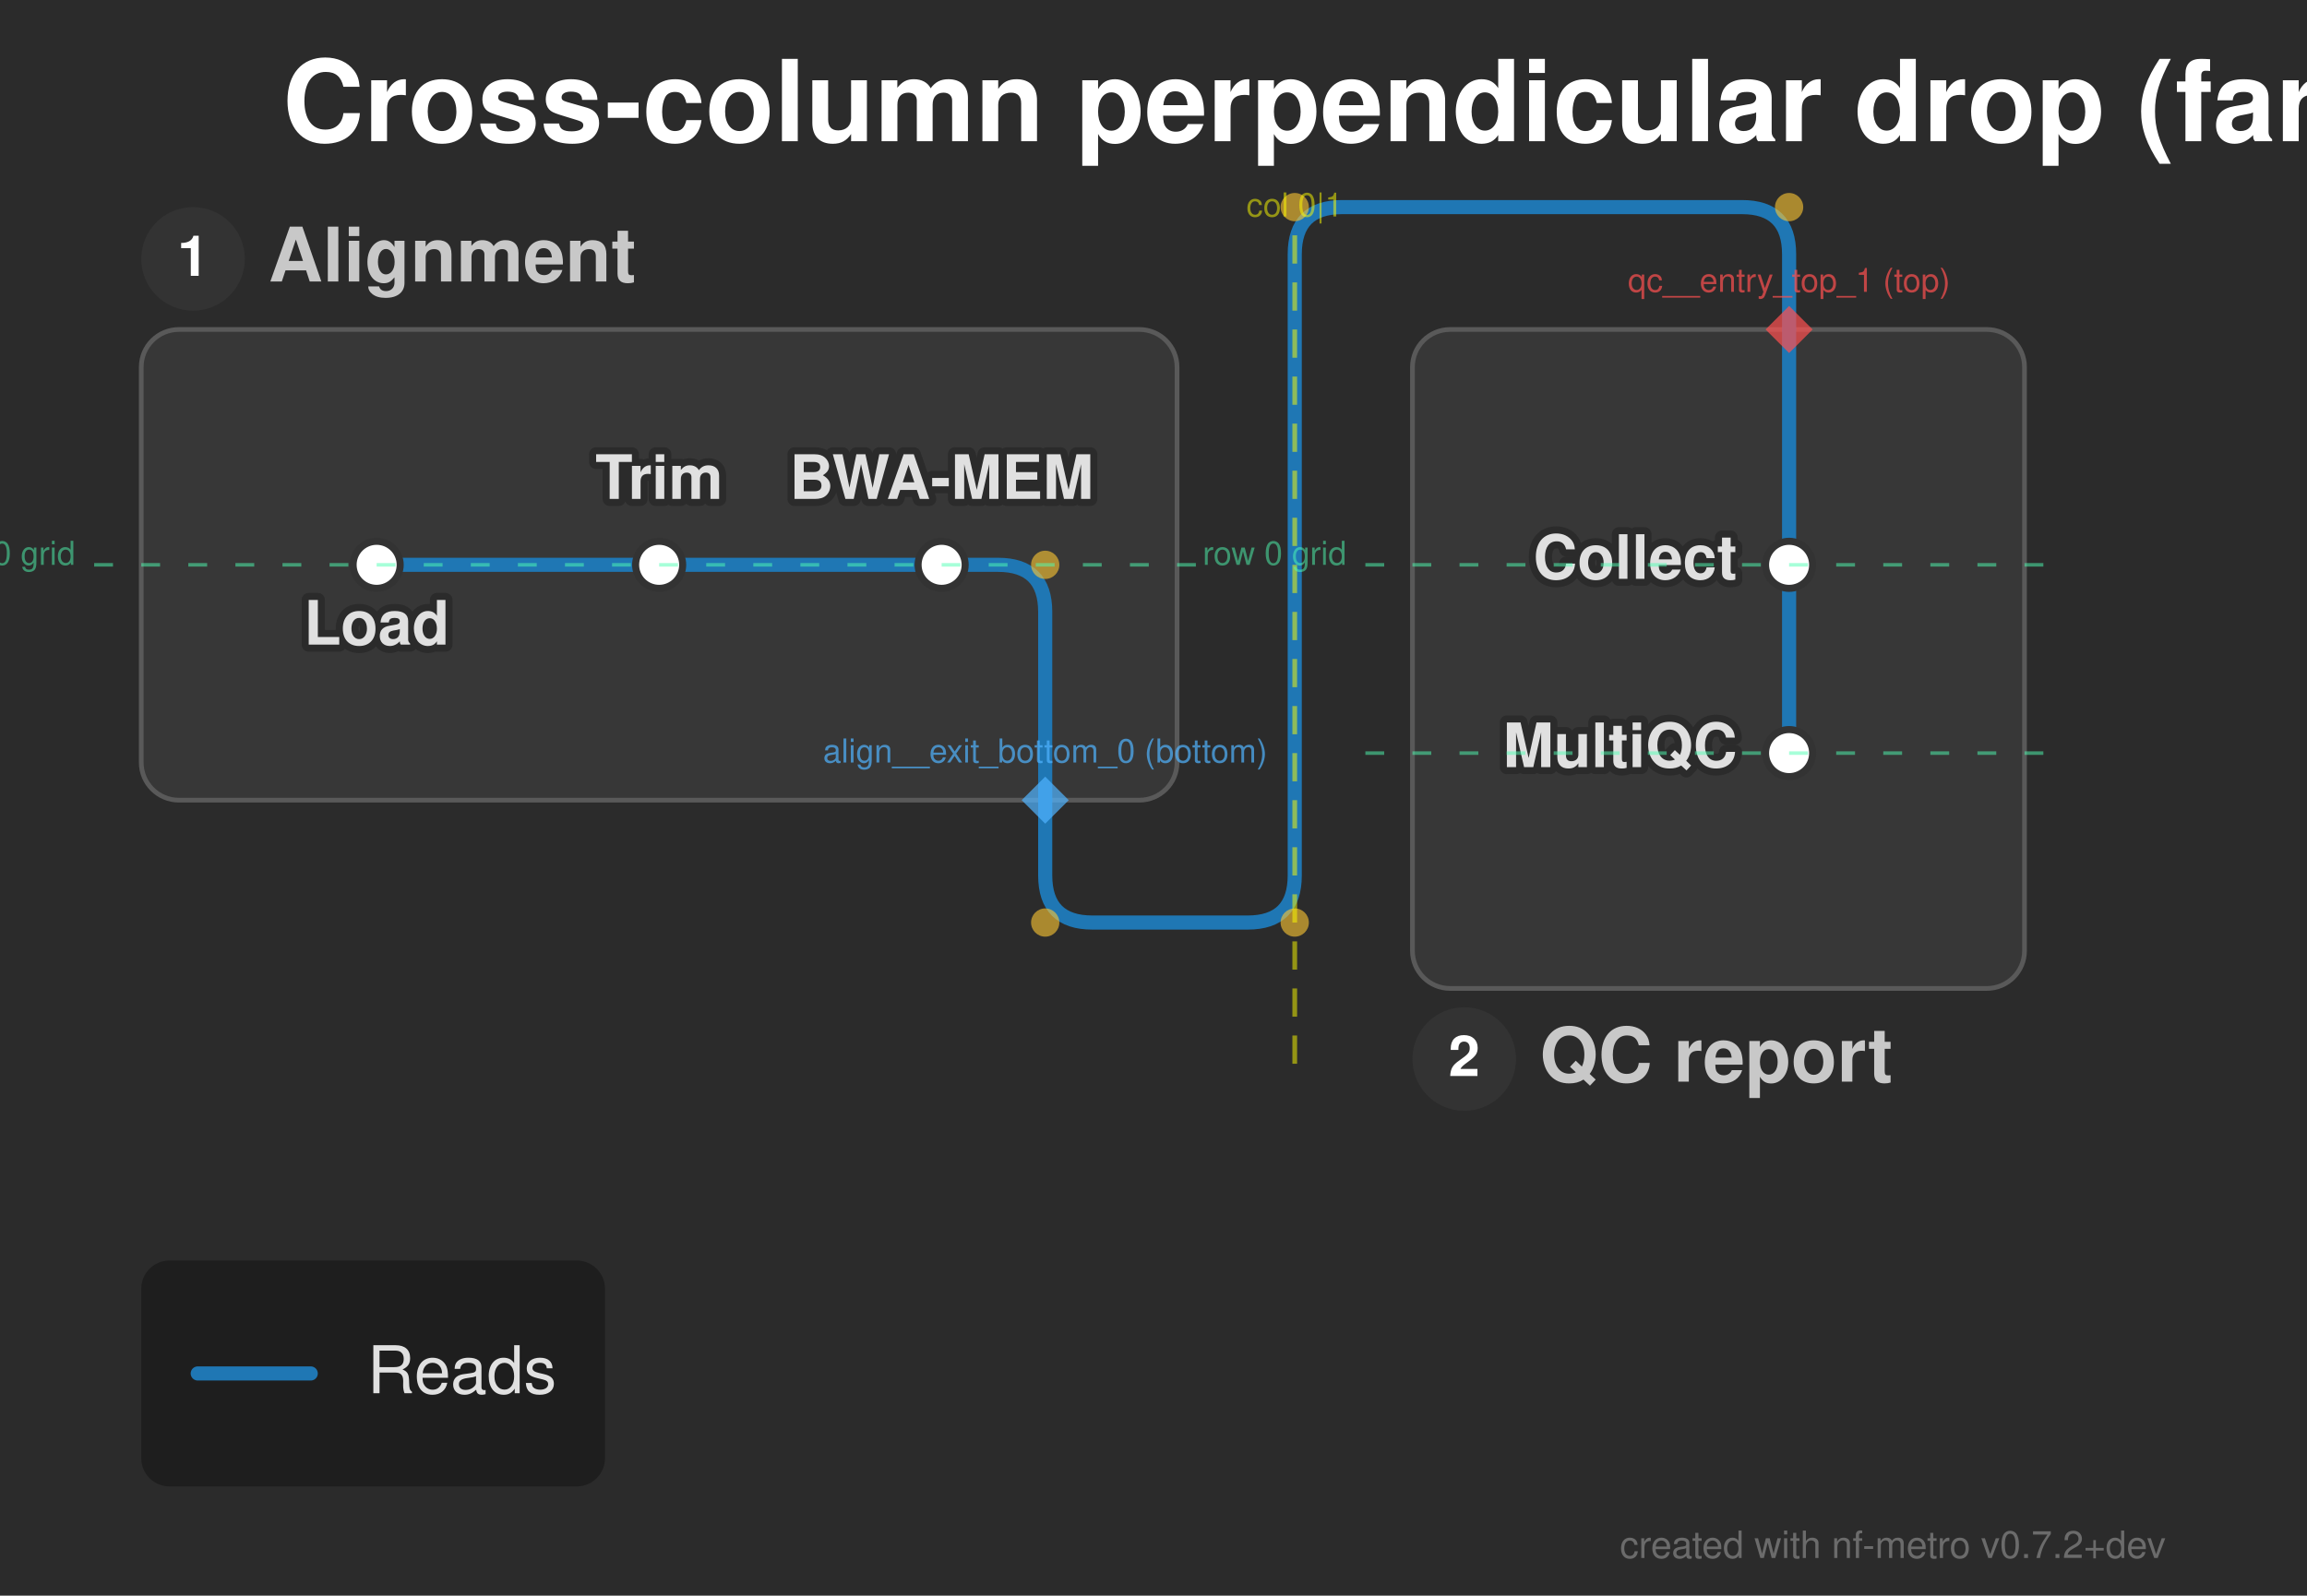
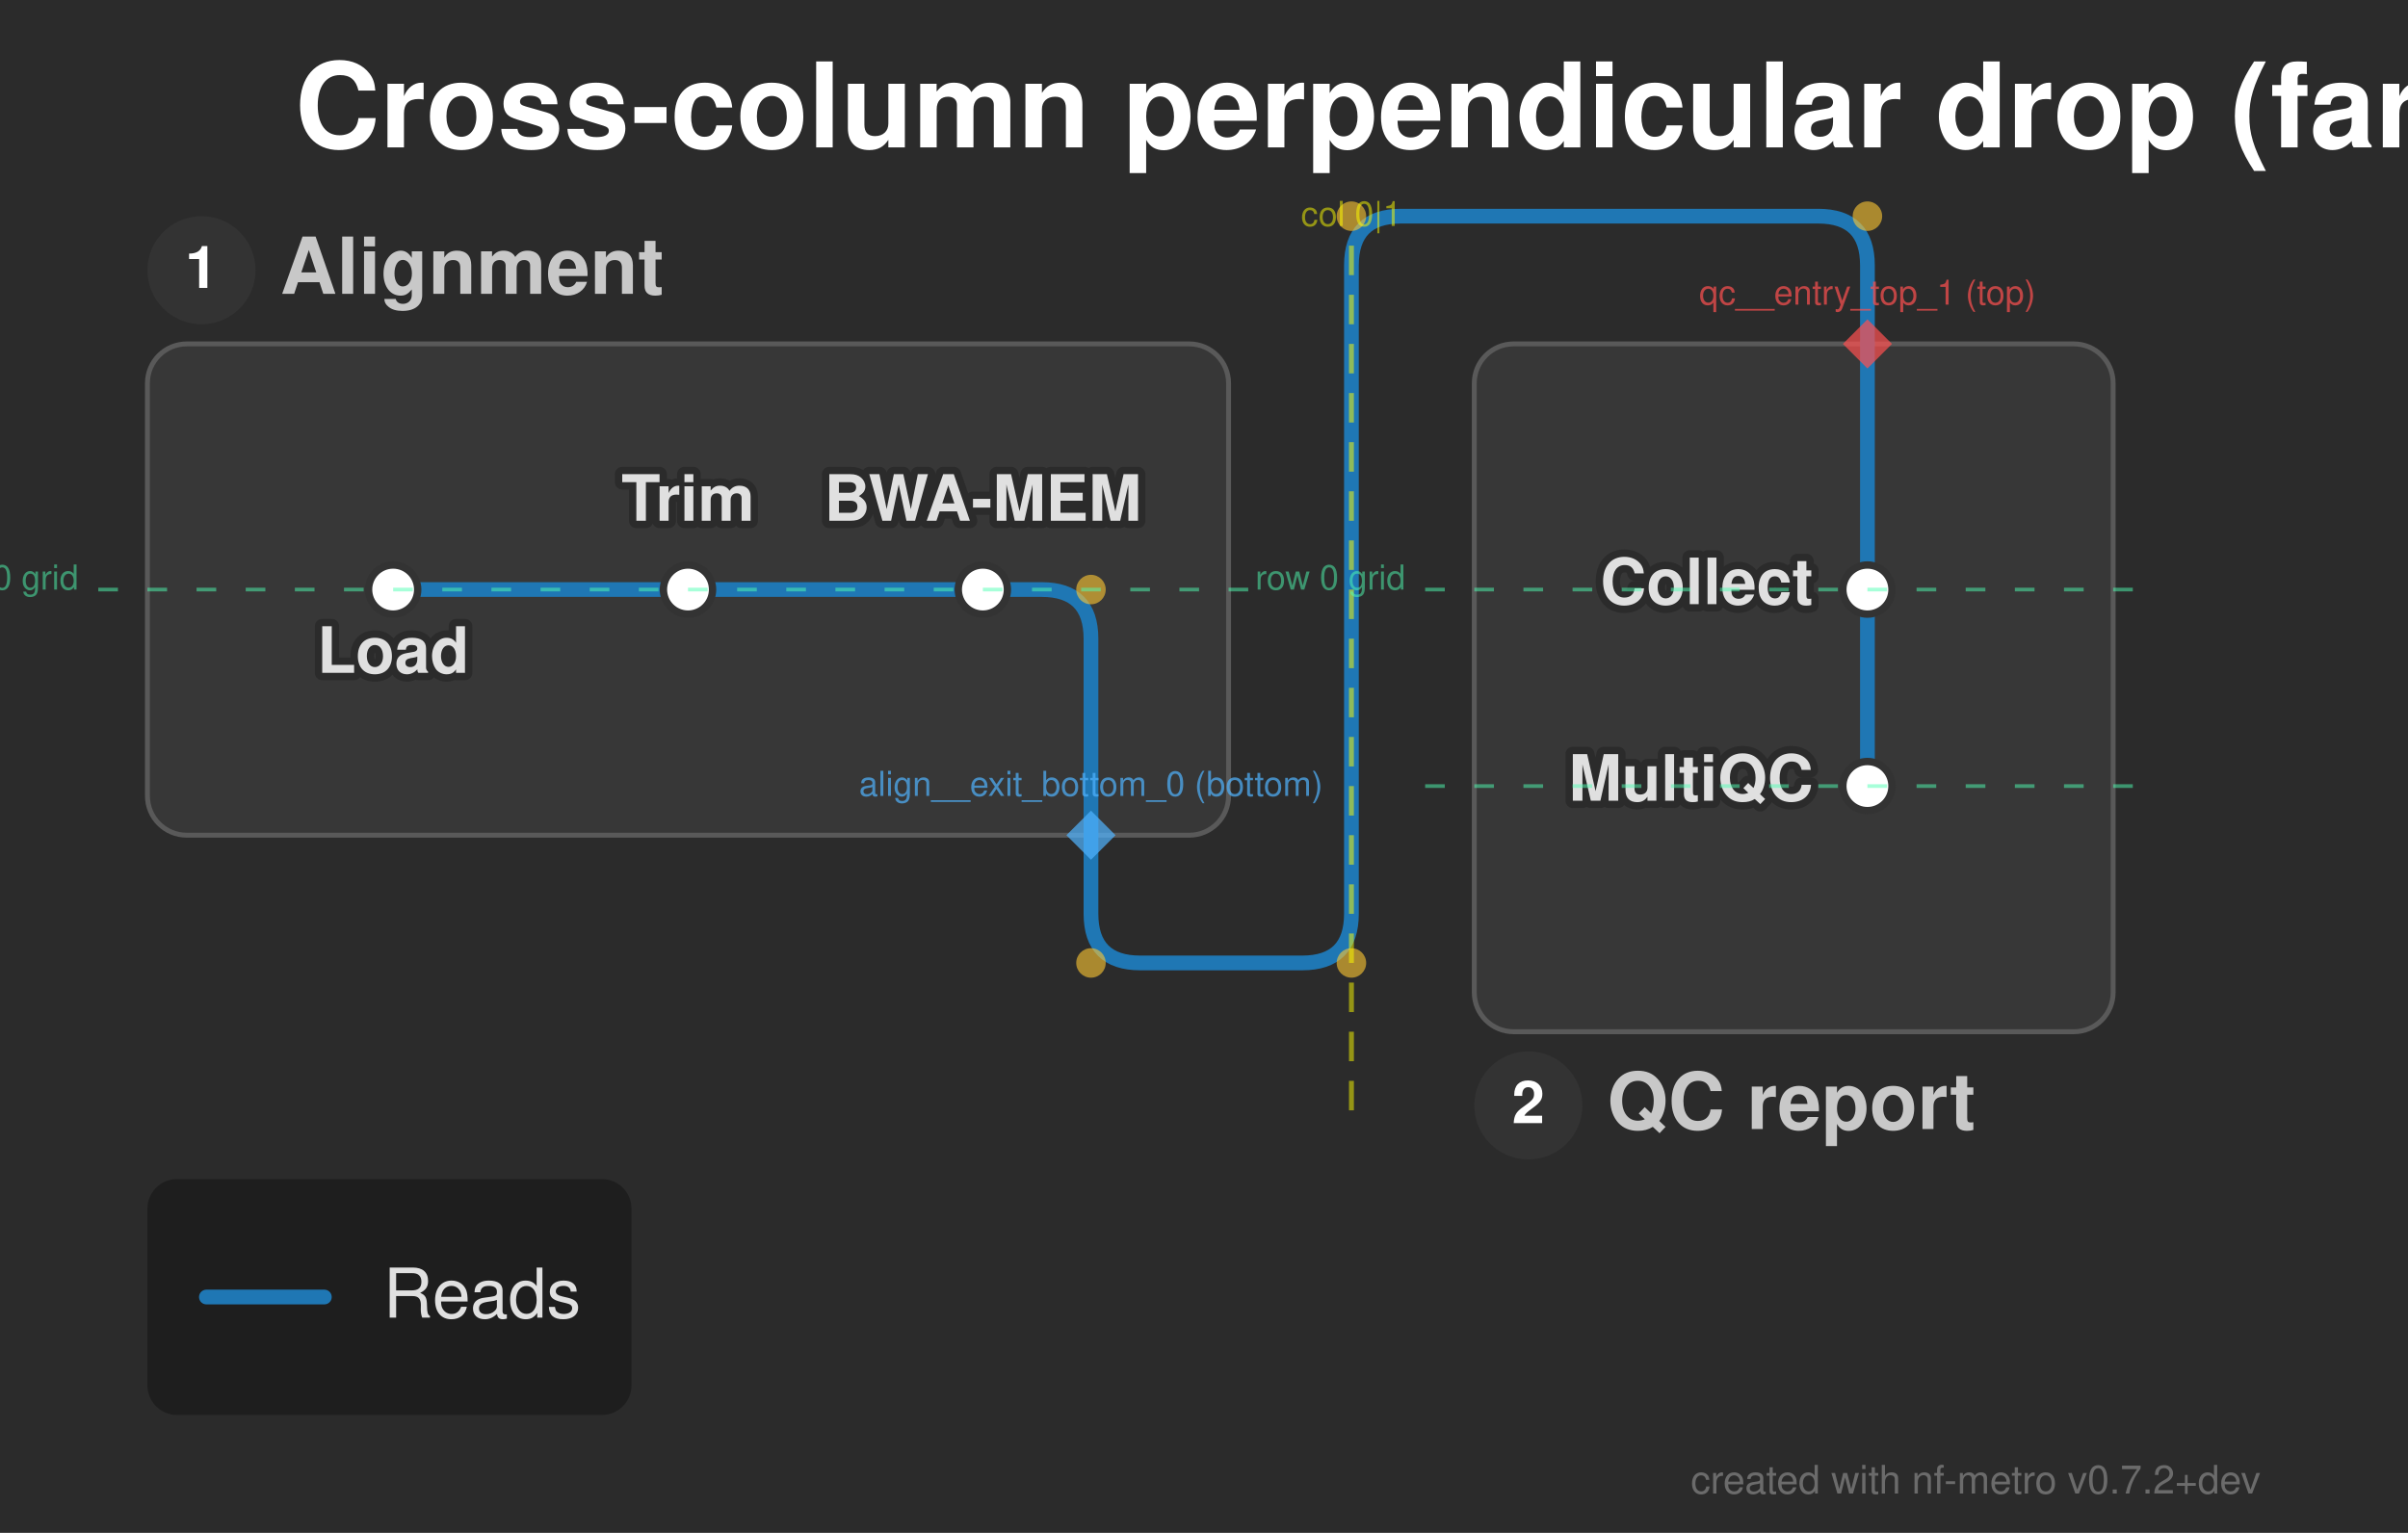
- <svg xmlns="http://www.w3.org/2000/svg" width="490" height="339" viewBox="0 0 490 339">
+ <svg xmlns="http://www.w3.org/2000/svg" width="490" height="312" viewBox="0 0 490 312">
  <defs>
</defs>
  <style>.nf-metro-bg { fill: var(--nfm-bg, #2b2b2b); }
.nf-metro-title { fill: var(--nfm-title-color, #ffffff); }
.nf-metro-station-label { fill: var(--nfm-label-color, #e0e0e0); }
.nf-metro-section-box { fill: var(--nfm-section-fill, #373737); stroke: var(--nfm-section-stroke, #595959); }
.nf-metro-section-label { fill: var(--nfm-section-label-color, #c8c8c8); }
.nf-metro-group-label { fill: var(--nfm-section-label-color, #c8c8c8); }
.nf-metro-group-underline { stroke: var(--nfm-section-label-color, #c8c8c8); }
.nf-metro-legend-bg { fill: var(--nfm-legend-bg, rgba(0, 0, 0, 0.3)); }
.nf-metro-legend-text { fill: var(--nfm-legend-text-color, #e0e0e0); }</style>
-   <rect x="0" y="0" width="490" height="339" fill="#2b2b2b" class="nf-metro-bg" />
+   <rect x="0" y="0" width="490" height="312" fill="#2b2b2b" class="nf-metro-bg" />
  <text x="60.0" y="30.0" font-size="24.0" fill="#ffffff" font-family="'Helvetica Neue', Helvetica, Arial, sans-serif" font-weight="bold" class="nf-metro-title">Cross-column perpendicular drop (far-side exit)</text>
  <rect x="30.0" y="70.0" width="220.0" height="100.0" rx="8" ry="8" fill="#373737" stroke="#595959" stroke-width="1.0" class="nf-metro-section-box" data-section-id="align" data-section-lines="reads" />
  <circle cx="41.0" cy="55.0" r="11" fill="#333333" class="nf-metro-section-num-circle" data-section-id="align" />
  <text x="41.0" y="55.0" font-size="12" fill="#ffffff" font-family="'Helvetica Neue', Helvetica, Arial, sans-serif" font-weight="bold" text-anchor="middle" dy="0.3em" data-section-id="align">1</text>
  <text x="57.0" y="55.0" font-size="16.0" fill="#c8c8c8" font-family="'Helvetica Neue', Helvetica, Arial, sans-serif" font-weight="bold" dy="0.3em" class="nf-metro-section-label" data-section-id="align">Alignment</text>
  <rect x="300.0" y="70.0" width="130.0" height="140.0" rx="8" ry="8" fill="#373737" stroke="#595959" stroke-width="1.0" class="nf-metro-section-box" data-section-id="qc" data-section-lines="reads" />
  <circle cx="311.0" cy="225.0" r="11" fill="#333333" class="nf-metro-section-num-circle" data-section-id="qc" />
  <text x="311.0" y="225.0" font-size="12" fill="#ffffff" font-family="'Helvetica Neue', Helvetica, Arial, sans-serif" font-weight="bold" text-anchor="middle" dy="0.3em" data-section-id="qc">2</text>
  <text x="327.0" y="225.0" font-size="16.0" fill="#c8c8c8" font-family="'Helvetica Neue', Helvetica, Arial, sans-serif" font-weight="bold" dy="0.3em" class="nf-metro-section-label" data-section-id="qc">QC report</text>
  <path d="M80.0,120.0 L140.0,120.0" stroke="#1f77b4" stroke-width="3.0" stroke-linecap="round" class="metro-line-reads" data-line-id="reads" />
  <path d="M140.0,120.0 L200.0,120.0" stroke="#1f77b4" stroke-width="3.0" stroke-linecap="round" class="metro-line-reads" data-line-id="reads" />
  <path d="M380.0,120.0 L380.0,160.0" stroke="#1f77b4" stroke-width="3.0" stroke-linecap="round" class="metro-line-reads" data-line-id="reads" />
  <path d="M200.0,120.0 L212.0,120.0 Q222.0,120.0,222.0,130.0 L222.0,170.0" stroke="#1f77b4" stroke-width="3.0" fill="none" stroke-linecap="round" stroke-linejoin="round" class="metro-line-reads" data-line-id="reads" />
  <path d="M380.0,70.0 L380.0,120.0" stroke="#1f77b4" stroke-width="3.0" stroke-linecap="round" class="metro-line-reads" data-line-id="reads" />
  <path d="M222.0,170.0 L222.0,186.0 Q222.0,196.0,232.0,196.0 L265.0,196.0 Q275.0,196.0,275.0,186.0 L275.0,54.0 Q275.0,44.0,285.0,44.0 L370.0,44.0 Q380.0,44.0,380.0,54.0 L380.0,70.0" stroke="#1f77b4" stroke-width="3.0" fill="none" stroke-linecap="round" stroke-linejoin="round" class="metro-line-reads" data-line-id="reads" />
  <rect x="75.0" y="115.0" width="10.0" height="10.0" rx="5.0" ry="5.0" fill="#ffffff" stroke="#333333" stroke-width="1.5" class="nf-metro-station" data-station-id="load" data-station-lines="reads" data-station-label="Load" data-section-id="align" data-section-name="Alignment" />
  <rect x="135.0" y="115.0" width="10.0" height="10.0" rx="5.0" ry="5.0" fill="#ffffff" stroke="#333333" stroke-width="1.5" class="nf-metro-station" data-station-id="trim" data-station-lines="reads" data-station-label="Trim" data-section-id="align" data-section-name="Alignment" />
  <rect x="195.0" y="115.0" width="10.0" height="10.0" rx="5.0" ry="5.0" fill="#ffffff" stroke="#333333" stroke-width="1.5" class="nf-metro-station" data-station-id="bwa" data-station-lines="reads" data-station-label="BWA-MEM" data-section-id="align" data-section-name="Alignment" />
  <rect x="375.0" y="115.0" width="10.0" height="10.0" rx="5.0" ry="5.0" fill="#ffffff" stroke="#333333" stroke-width="1.5" class="nf-metro-station" data-station-id="collect" data-station-lines="reads" data-station-label="Collect" data-section-id="qc" data-section-name="QC report" />
  <rect x="375.0" y="155.0" width="10.0" height="10.0" rx="5.0" ry="5.0" fill="#ffffff" stroke="#333333" stroke-width="1.5" class="nf-metro-station" data-station-id="multiqc" data-station-lines="reads" data-station-label="MultiQC" data-section-id="qc" data-section-name="QC report" />
  <text x="80.0" y="131.0" font-size="13.0" fill="#2b2b2b" stroke="#2b2b2b" stroke-width="3.0" stroke-linejoin="round" font-family="'Helvetica Neue', Helvetica, Arial, sans-serif" font-weight="bold" aria-hidden="true" text-anchor="middle" dominant-baseline="hanging">Load</text>
  <text x="80.0" y="131.0" font-size="13.0" fill="#e0e0e0" font-family="'Helvetica Neue', Helvetica, Arial, sans-serif" font-weight="bold" text-anchor="middle" dominant-baseline="hanging" data-station-id="load" class="nf-metro-station-label">Load</text>
  <text x="369.0" y="120.0" font-size="13.0" fill="#2b2b2b" stroke="#2b2b2b" stroke-width="3.0" stroke-linejoin="round" font-family="'Helvetica Neue', Helvetica, Arial, sans-serif" font-weight="bold" aria-hidden="true" text-anchor="end" dominant-baseline="central">Collect</text>
  <text x="369.0" y="120.0" font-size="13.0" fill="#e0e0e0" font-family="'Helvetica Neue', Helvetica, Arial, sans-serif" font-weight="bold" text-anchor="end" dominant-baseline="central" data-station-id="collect" class="nf-metro-station-label">Collect</text>
  <text x="140.0" y="106.0" font-size="13.0" fill="#2b2b2b" stroke="#2b2b2b" stroke-width="3.0" stroke-linejoin="round" font-family="'Helvetica Neue', Helvetica, Arial, sans-serif" font-weight="bold" aria-hidden="true" text-anchor="middle" dominant-baseline="auto">Trim</text>
  <text x="140.0" y="106.0" font-size="13.0" fill="#e0e0e0" font-family="'Helvetica Neue', Helvetica, Arial, sans-serif" font-weight="bold" text-anchor="middle" dominant-baseline="auto" data-station-id="trim" class="nf-metro-station-label">Trim</text>
  <text x="369.0" y="160.0" font-size="13.0" fill="#2b2b2b" stroke="#2b2b2b" stroke-width="3.0" stroke-linejoin="round" font-family="'Helvetica Neue', Helvetica, Arial, sans-serif" font-weight="bold" aria-hidden="true" text-anchor="end" dominant-baseline="central">MultiQC</text>
  <text x="369.0" y="160.0" font-size="13.0" fill="#e0e0e0" font-family="'Helvetica Neue', Helvetica, Arial, sans-serif" font-weight="bold" text-anchor="end" dominant-baseline="central" data-station-id="multiqc" class="nf-metro-station-label">MultiQC</text>
  <text x="200.0" y="106.0" font-size="13.0" fill="#2b2b2b" stroke="#2b2b2b" stroke-width="3.0" stroke-linejoin="round" font-family="'Helvetica Neue', Helvetica, Arial, sans-serif" font-weight="bold" aria-hidden="true" text-anchor="middle" dominant-baseline="auto">BWA-MEM</text>
  <text x="200.0" y="106.0" font-size="13.0" fill="#e0e0e0" font-family="'Helvetica Neue', Helvetica, Arial, sans-serif" font-weight="bold" text-anchor="middle" dominant-baseline="auto" data-station-id="bwa" class="nf-metro-station-label">BWA-MEM</text>
  <circle cx="222.0" cy="120.0" r="3.0" fill="rgba(255, 200, 50, 0.6)" />
  <circle cx="222.0" cy="196.0" r="3.0" fill="rgba(255, 200, 50, 0.6)" />
  <circle cx="275.0" cy="196.0" r="3.0" fill="rgba(255, 200, 50, 0.6)" />
  <circle cx="275.0" cy="44.0" r="3.0" fill="rgba(255, 200, 50, 0.6)" />
  <circle cx="380.0" cy="44.0" r="3.0" fill="rgba(255, 200, 50, 0.6)" />
  <path d="M222.0,165.0 L227.0,170.0 L222.0,175.0 L217.0,170.0 Z" fill="rgba(80, 180, 255, 0.7)" stroke="none" />
  <text x="222.0" y="162.0" font-size="7" fill="rgba(80, 180, 255, 0.7)" font-family="'Helvetica Neue', Helvetica, Arial, sans-serif" text-anchor="middle" dominant-baseline="auto">align__exit_bottom_0 (bottom)</text>
  <path d="M380.0,65.0 L385.0,70.0 L380.0,75.0 L375.0,70.0 Z" fill="rgba(255, 80, 80, 0.7)" stroke="none" />
  <text x="380.0" y="62.0" font-size="7" fill="rgba(255, 80, 80, 0.7)" font-family="'Helvetica Neue', Helvetica, Arial, sans-serif" text-anchor="middle" dominant-baseline="auto">qc__entry_top_1 (top)</text>
  <path d="M275.0,50.0 L275.0,230.0" stroke="rgba(255, 255, 0, 0.5)" stroke-width="1" stroke-dasharray="6,4" />
  <text x="275.0" y="46.0" font-size="7" fill="rgba(255, 255, 0, 0.5)" font-family="'Helvetica Neue', Helvetica, Arial, sans-serif" text-anchor="middle">col 0|1</text>
  <path d="M20.0,120.0 L260.0,120.0" stroke="rgba(80, 255, 180, 0.5)" stroke-width="0.75" stroke-dasharray="4,6" />
  <text x="16.0" y="120.0" font-size="7" fill="rgba(80, 255, 180, 0.5)" font-family="'Helvetica Neue', Helvetica, Arial, sans-serif" text-anchor="end">row 0 grid</text>
  <path d="M290.0,120.0 L440.0,120.0" stroke="rgba(80, 255, 180, 0.5)" stroke-width="0.75" stroke-dasharray="4,6" />
  <text x="286.0" y="120.0" font-size="7" fill="rgba(80, 255, 180, 0.5)" font-family="'Helvetica Neue', Helvetica, Arial, sans-serif" text-anchor="end">row 0 grid</text>
  <path d="M290.0,160.0 L440.0,160.0" stroke="rgba(80, 255, 180, 0.5)" stroke-width="0.75" stroke-dasharray="4,6" />
-   <rect x="30.0" y="267.8" width="98.5" height="48.0" rx="6" ry="6" fill="rgba(0, 0, 0, 0.3)" class="nf-metro-legend-bg" />
-   <path d="M42.0,291.8 L66.0,291.8" stroke="#1f77b4" stroke-width="3.0" stroke-linecap="round" />
-   <text x="78.0" y="291.8" font-size="14.0" fill="#e0e0e0" font-family="'Helvetica Neue', Helvetica, Arial, sans-serif" dy="0.3em" class="nf-metro-legend-text">Reads</text>
-   <text x="460.0" y="331.0" font-size="8" fill="rgba(150, 150, 150, 0.6)" font-family="'Helvetica Neue', Helvetica, Arial, sans-serif" text-anchor="end">created with nf-metro v0.7.2+dev</text>
+   <rect x="30.0" y="240.0" width="98.5" height="48.0" rx="6" ry="6" fill="rgba(0, 0, 0, 0.3)" class="nf-metro-legend-bg" />
+   <path d="M42.0,264.0 L66.0,264.0" stroke="#1f77b4" stroke-width="3.0" stroke-linecap="round" />
+   <text x="78.0" y="264.0" font-size="14.0" fill="#e0e0e0" font-family="'Helvetica Neue', Helvetica, Arial, sans-serif" dy="0.3em" class="nf-metro-legend-text">Reads</text>
+   <text x="460.0" y="304.0" font-size="8" fill="rgba(150, 150, 150, 0.6)" font-family="'Helvetica Neue', Helvetica, Arial, sans-serif" text-anchor="end">created with nf-metro v0.7.2+dev</text>
</svg>
